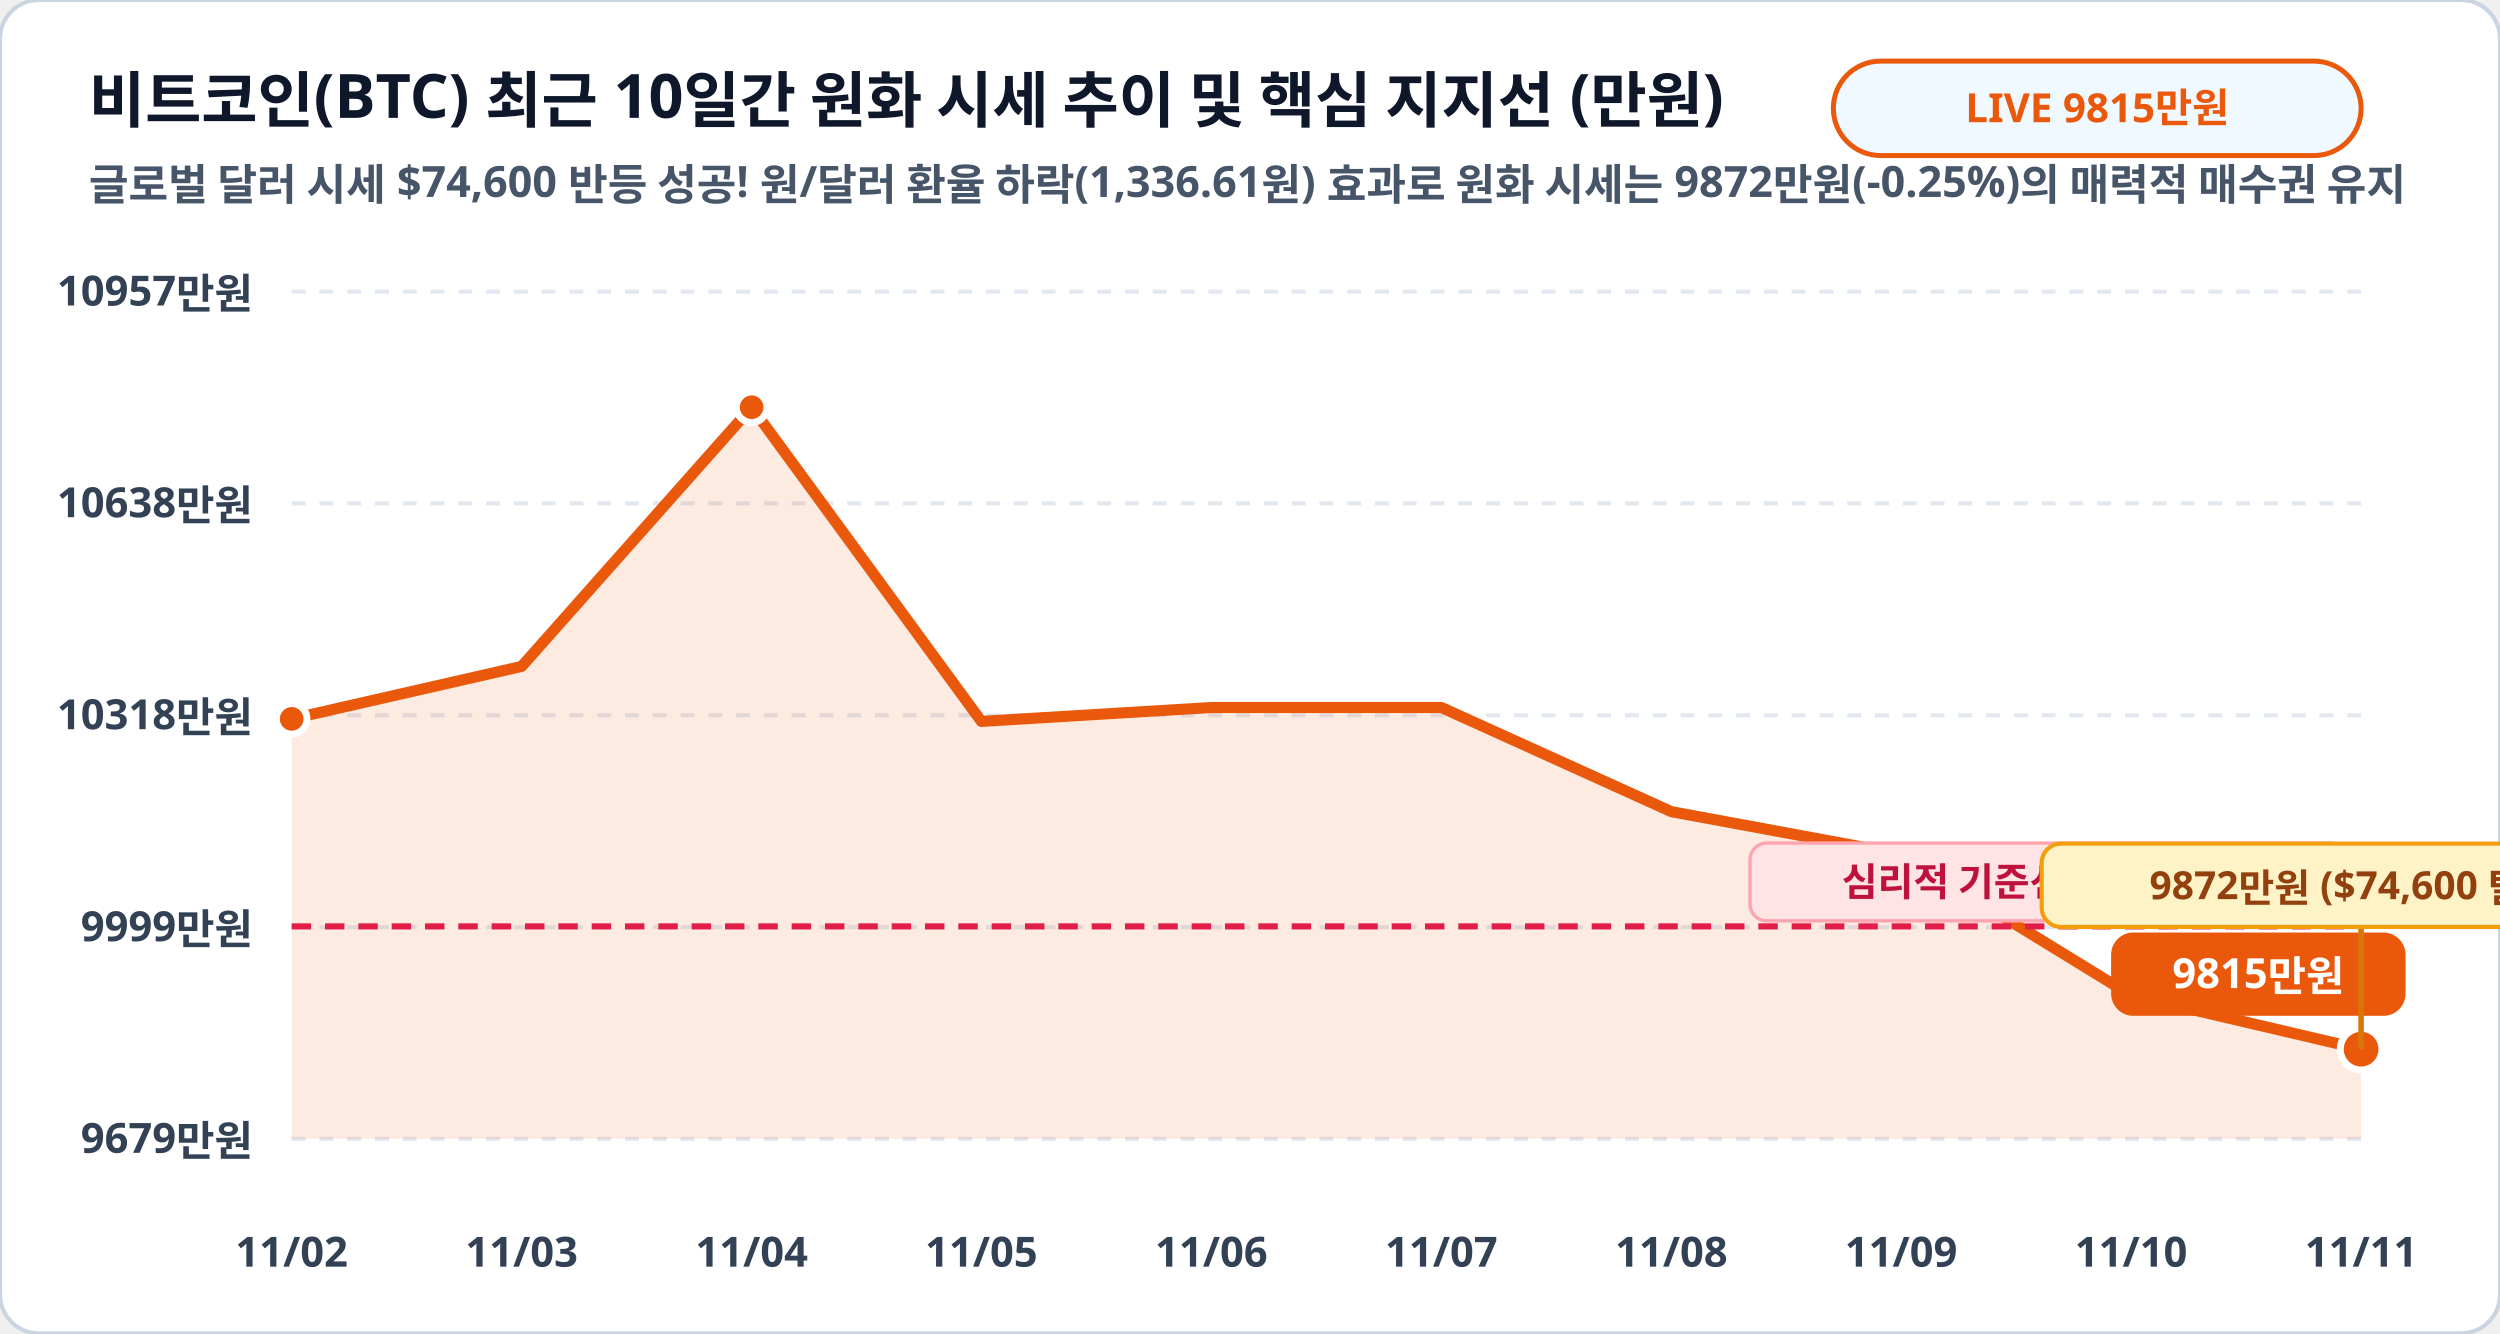
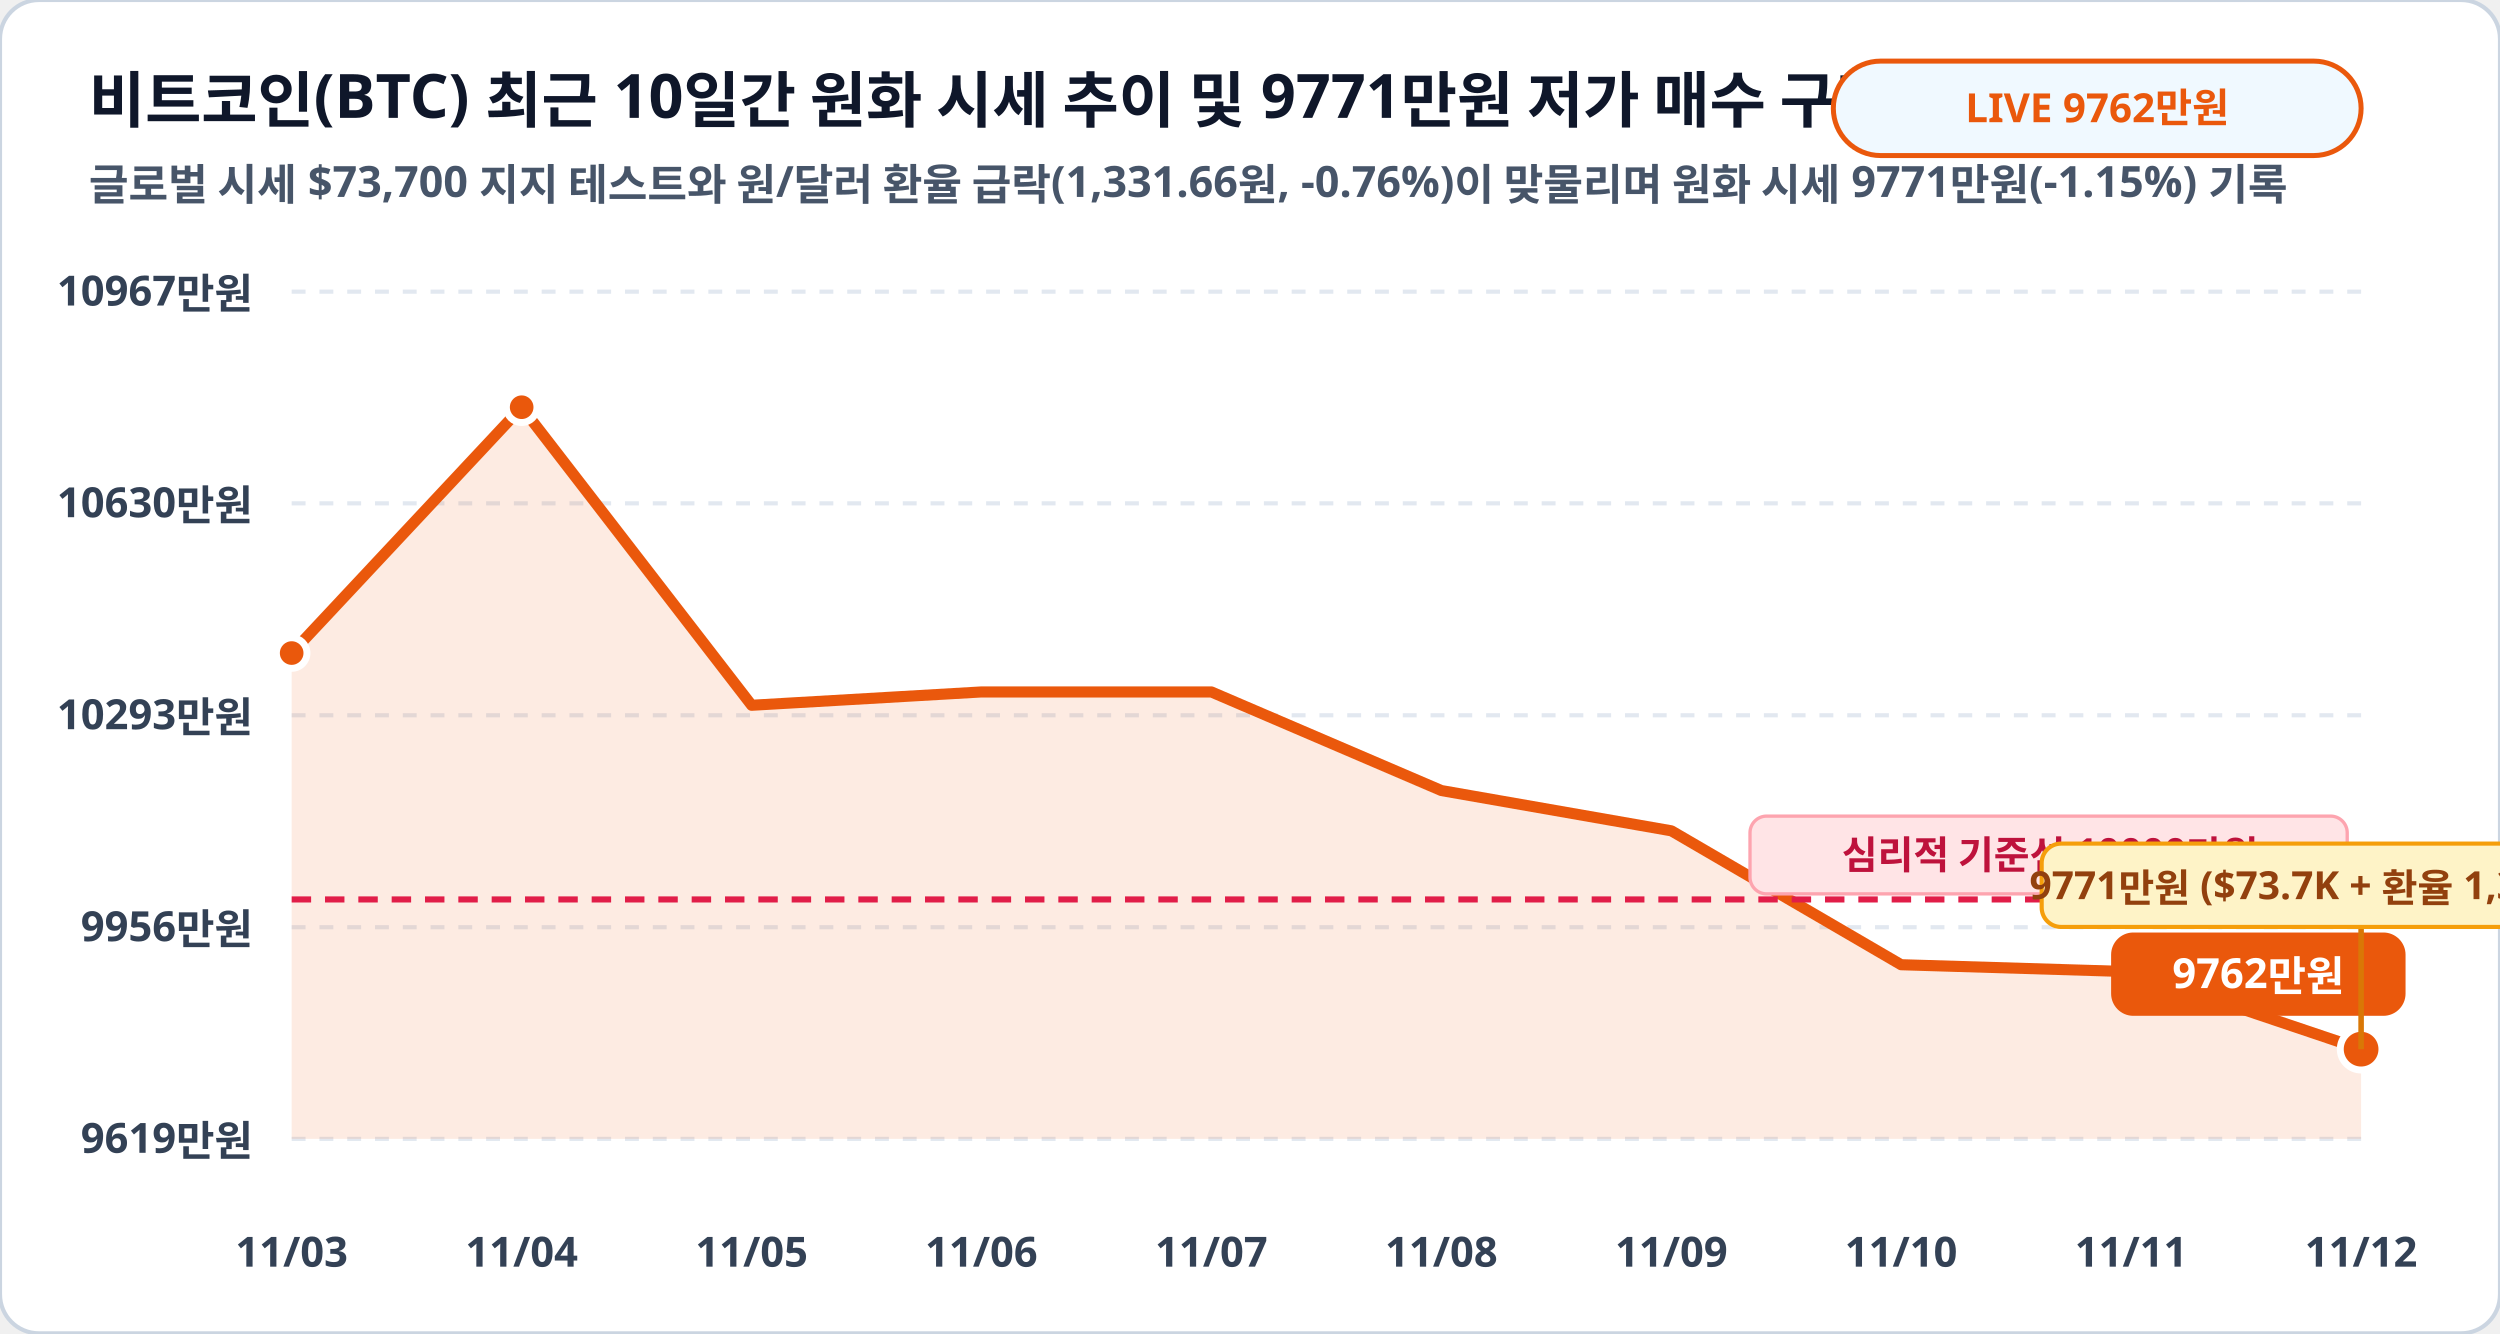
<svg xmlns="http://www.w3.org/2000/svg" viewBox="0 0 900 480" width="100%" height="100%">
  <rect width="900" height="480" rx="14" fill="#ffffff" stroke="#cbd5e1" stroke-width="1.5" />
-   <text x="32" y="44" fill="#0f172a" font-family="Pretendard, sans-serif" font-size="22" font-weight="900">비트코인(BTC) 최근 10일간 원화 시세 추이 및 핵심 지지선 (만원)</text>
-   <text x="32" y="72" fill="#475569" font-family="Pretendard, sans-serif" font-size="15.5" font-weight="600">글로벌 달러 시세 $74,600 반등 성공! 원/달러 환율 하락(1,336.61원) 효과로 원화 시세는 9872만원(-0.25%)의 매력적 매수권 유지</text>
+   <text x="32" y="44" fill="#0f172a" font-family="Pretendard, sans-serif" font-size="22" font-weight="900">비트코인(BTC) 최근 10일간 원화 시세 추이 및 9771만원 저가 매수 구간 (만원)</text>
+   <text x="32" y="72" fill="#475569" font-family="Pretendard, sans-serif" font-size="15.5" font-weight="600">글로벌 시세 $73,700 지지 테스트와 원/달러 환율 급락(1,331.66원, -0.76%)이 맞물리며 원화 시세 9771만원(-1.15%) 기록</text>
  <rect x="660" y="22" width="190" height="34" rx="17" fill="#f0f9ff" stroke="#ea580c" stroke-width="1.8" />
-   <text x="755" y="44" fill="#ea580c" font-family="Pretendard, sans-serif" font-size="14.5" font-weight="800" text-anchor="middle">LIVE 9815만원</text>
+   <text x="755" y="44" fill="#ea580c" font-family="Pretendard, sans-serif" font-size="14.5" font-weight="800" text-anchor="middle">LIVE 9762만원</text>
  <line x1="105" y1="105.0" x2="850" y2="105.0" stroke="#e2e8f0" stroke-width="1.5" stroke-dasharray="5,5" />
-   <text x="91" y="110.0" fill="#334155" font-family="Pretendard, sans-serif" font-size="15" font-weight="700" text-anchor="end">10957만원</text>
+   <text x="91" y="110.0" fill="#334155" font-family="Pretendard, sans-serif" font-size="15" font-weight="700" text-anchor="end">10967만원</text>
  <line x1="105" y1="181.2" x2="850" y2="181.2" stroke="#e2e8f0" stroke-width="1.5" stroke-dasharray="5,5" />
-   <text x="91" y="186.2" fill="#334155" font-family="Pretendard, sans-serif" font-size="15" font-weight="700" text-anchor="end">10638만원</text>
+   <text x="91" y="186.2" fill="#334155" font-family="Pretendard, sans-serif" font-size="15" font-weight="700" text-anchor="end">10630만원</text>
  <line x1="105" y1="257.5" x2="850" y2="257.5" stroke="#e2e8f0" stroke-width="1.5" stroke-dasharray="5,5" />
-   <text x="91" y="262.5" fill="#334155" font-family="Pretendard, sans-serif" font-size="15" font-weight="700" text-anchor="end">10318만원</text>
+   <text x="91" y="262.5" fill="#334155" font-family="Pretendard, sans-serif" font-size="15" font-weight="700" text-anchor="end">10293만원</text>
  <line x1="105" y1="333.8" x2="850" y2="333.8" stroke="#e2e8f0" stroke-width="1.5" stroke-dasharray="5,5" />
-   <text x="91" y="338.8" fill="#334155" font-family="Pretendard, sans-serif" font-size="15" font-weight="700" text-anchor="end">9999만원</text>
+   <text x="91" y="338.8" fill="#334155" font-family="Pretendard, sans-serif" font-size="15" font-weight="700" text-anchor="end">9956만원</text>
  <line x1="105" y1="410.0" x2="850" y2="410.0" stroke="#e2e8f0" stroke-width="1.5" stroke-dasharray="5,5" />
-   <text x="91" y="415.0" fill="#334155" font-family="Pretendard, sans-serif" font-size="15" font-weight="700" text-anchor="end">9679만원</text>
-   <polygon points="105.0,410.0 105.0,258.8 187.8,239.9 270.6,146.6 353.3,259.7 436.1,254.7 518.9,254.7 601.7,292.2 684.4,307.5 767.2,358.3 850.0,377.7 850.0,410.0" fill="#ea580c" fill-opacity="0.12" />
-   <polyline fill="none" stroke="#ea580c" stroke-width="4" stroke-linecap="round" stroke-linejoin="round" points="105.0,258.8 187.8,239.9 270.6,146.6 353.3,259.7 436.1,254.7 518.9,254.7 601.7,292.2 684.4,307.5 767.2,358.3 850.0,377.7" />
-   <line x1="105" y1="333.5" x2="850" y2="333.5" stroke="#e11d48" stroke-width="2.2" stroke-dasharray="7,5" />
-   <rect x="630" y="303.5" width="215" height="28" rx="6" fill="#ffe4e6" stroke="#fda4af" stroke-width="1.2" />
-   <text x="738" y="322.5" fill="#be123c" font-family="Pretendard, sans-serif" font-size="14" font-weight="800" text-anchor="middle">심리적 기준선 10000만원</text>
-   <circle cx="105.0" cy="258.8" r="5.5" fill="#ea580c" stroke="#ffffff" stroke-width="2.5" />
-   <circle cx="270.6" cy="146.6" r="5.5" fill="#ea580c" stroke="#ffffff" stroke-width="2.5" />
+   <text x="91" y="415.0" fill="#334155" font-family="Pretendard, sans-serif" font-size="15" font-weight="700" text-anchor="end">9619만원</text>
+   <polygon points="105.0,410.0 105.0,235.1 187.8,146.6 270.6,253.9 353.3,249.1 436.1,249.1 518.9,284.6 601.7,299.1 684.4,347.3 767.2,349.8 850.0,377.7 850.0,410.0" fill="#ea580c" fill-opacity="0.12" />
+   <polyline fill="none" stroke="#ea580c" stroke-width="4" stroke-linecap="round" stroke-linejoin="round" points="105.0,235.1 187.8,146.6 270.6,253.9 353.3,249.1 436.1,249.1 518.9,284.6 601.7,299.1 684.4,347.3 767.2,349.8 850.0,377.7" />
+   <line x1="105" y1="323.8" x2="850" y2="323.8" stroke="#e11d48" stroke-width="2.2" stroke-dasharray="7,5" />
+   <rect x="630" y="293.8" width="215" height="28" rx="6" fill="#ffe4e6" stroke="#fda4af" stroke-width="1.2" />
+   <text x="738" y="312.8" fill="#be123c" font-family="Pretendard, sans-serif" font-size="14" font-weight="800" text-anchor="middle">심리적 기준선 10000만원</text>
+   <circle cx="105.0" cy="235.1" r="5.5" fill="#ea580c" stroke="#ffffff" stroke-width="2.5" />
+   <circle cx="187.8" cy="146.6" r="5.5" fill="#ea580c" stroke="#ffffff" stroke-width="2.5" />
  <circle cx="850.0" cy="377.7" r="7.5" fill="#ea580c" stroke="#ffffff" stroke-width="2.5" />
  <rect x="760.0" y="335.7" width="106" height="30" rx="8" fill="#ea580c" />
-   <text x="813.0" y="355.7" fill="#ffffff" font-family="Pretendard, sans-serif" font-size="15" font-weight="800" text-anchor="middle">9815만원</text>
+   <text x="813.0" y="355.7" fill="#ffffff" font-family="Pretendard, sans-serif" font-size="15" font-weight="800" text-anchor="middle">9762만원</text>
  <line x1="850.0" y1="377.7" x2="850.0" y2="333.7" stroke="#d97706" stroke-width="2" />
  <rect x="735.0" y="303.7" width="230" height="30" rx="7" fill="#fef3c7" stroke="#f59e0b" stroke-width="1.5" />
-   <text x="850.0" y="323.7" fill="#92400e" font-family="Pretendard, sans-serif" font-size="14" font-weight="800" text-anchor="middle">9872만원 ($74,600 탈환)</text>
-   <text x="105.0" y="456" fill="#334155" font-family="Pretendard, sans-serif" font-size="15" font-weight="700" text-anchor="middle">11/02</text>
-   <text x="187.8" y="456" fill="#334155" font-family="Pretendard, sans-serif" font-size="15" font-weight="700" text-anchor="middle">11/03</text>
-   <text x="270.6" y="456" fill="#334155" font-family="Pretendard, sans-serif" font-size="15" font-weight="700" text-anchor="middle">11/04</text>
-   <text x="353.3" y="456" fill="#334155" font-family="Pretendard, sans-serif" font-size="15" font-weight="700" text-anchor="middle">11/05</text>
-   <text x="436.1" y="456" fill="#334155" font-family="Pretendard, sans-serif" font-size="15" font-weight="700" text-anchor="middle">11/06</text>
-   <text x="518.9" y="456" fill="#334155" font-family="Pretendard, sans-serif" font-size="15" font-weight="700" text-anchor="middle">11/07</text>
-   <text x="601.7" y="456" fill="#334155" font-family="Pretendard, sans-serif" font-size="15" font-weight="700" text-anchor="middle">11/08</text>
-   <text x="684.4" y="456" fill="#334155" font-family="Pretendard, sans-serif" font-size="15" font-weight="700" text-anchor="middle">11/09</text>
-   <text x="767.2" y="456" fill="#334155" font-family="Pretendard, sans-serif" font-size="15" font-weight="700" text-anchor="middle">11/10</text>
-   <text x="850.0" y="456" fill="#334155" font-family="Pretendard, sans-serif" font-size="15" font-weight="700" text-anchor="middle">11/11</text>
+   <text x="850.0" y="323.7" fill="#92400e" font-family="Pretendard, sans-serif" font-size="14" font-weight="800" text-anchor="middle">9771만원 ($73.7K + 환율 1,331원 할인)</text>
+   <text x="105.0" y="456" fill="#334155" font-family="Pretendard, sans-serif" font-size="15" font-weight="700" text-anchor="middle">11/03</text>
+   <text x="187.8" y="456" fill="#334155" font-family="Pretendard, sans-serif" font-size="15" font-weight="700" text-anchor="middle">11/04</text>
+   <text x="270.6" y="456" fill="#334155" font-family="Pretendard, sans-serif" font-size="15" font-weight="700" text-anchor="middle">11/05</text>
+   <text x="353.3" y="456" fill="#334155" font-family="Pretendard, sans-serif" font-size="15" font-weight="700" text-anchor="middle">11/06</text>
+   <text x="436.1" y="456" fill="#334155" font-family="Pretendard, sans-serif" font-size="15" font-weight="700" text-anchor="middle">11/07</text>
+   <text x="518.9" y="456" fill="#334155" font-family="Pretendard, sans-serif" font-size="15" font-weight="700" text-anchor="middle">11/08</text>
+   <text x="601.7" y="456" fill="#334155" font-family="Pretendard, sans-serif" font-size="15" font-weight="700" text-anchor="middle">11/09</text>
+   <text x="684.4" y="456" fill="#334155" font-family="Pretendard, sans-serif" font-size="15" font-weight="700" text-anchor="middle">11/10</text>
+   <text x="767.2" y="456" fill="#334155" font-family="Pretendard, sans-serif" font-size="15" font-weight="700" text-anchor="middle">11/11</text>
+   <text x="850.0" y="456" fill="#334155" font-family="Pretendard, sans-serif" font-size="15" font-weight="700" text-anchor="middle">11/12</text>
</svg>
